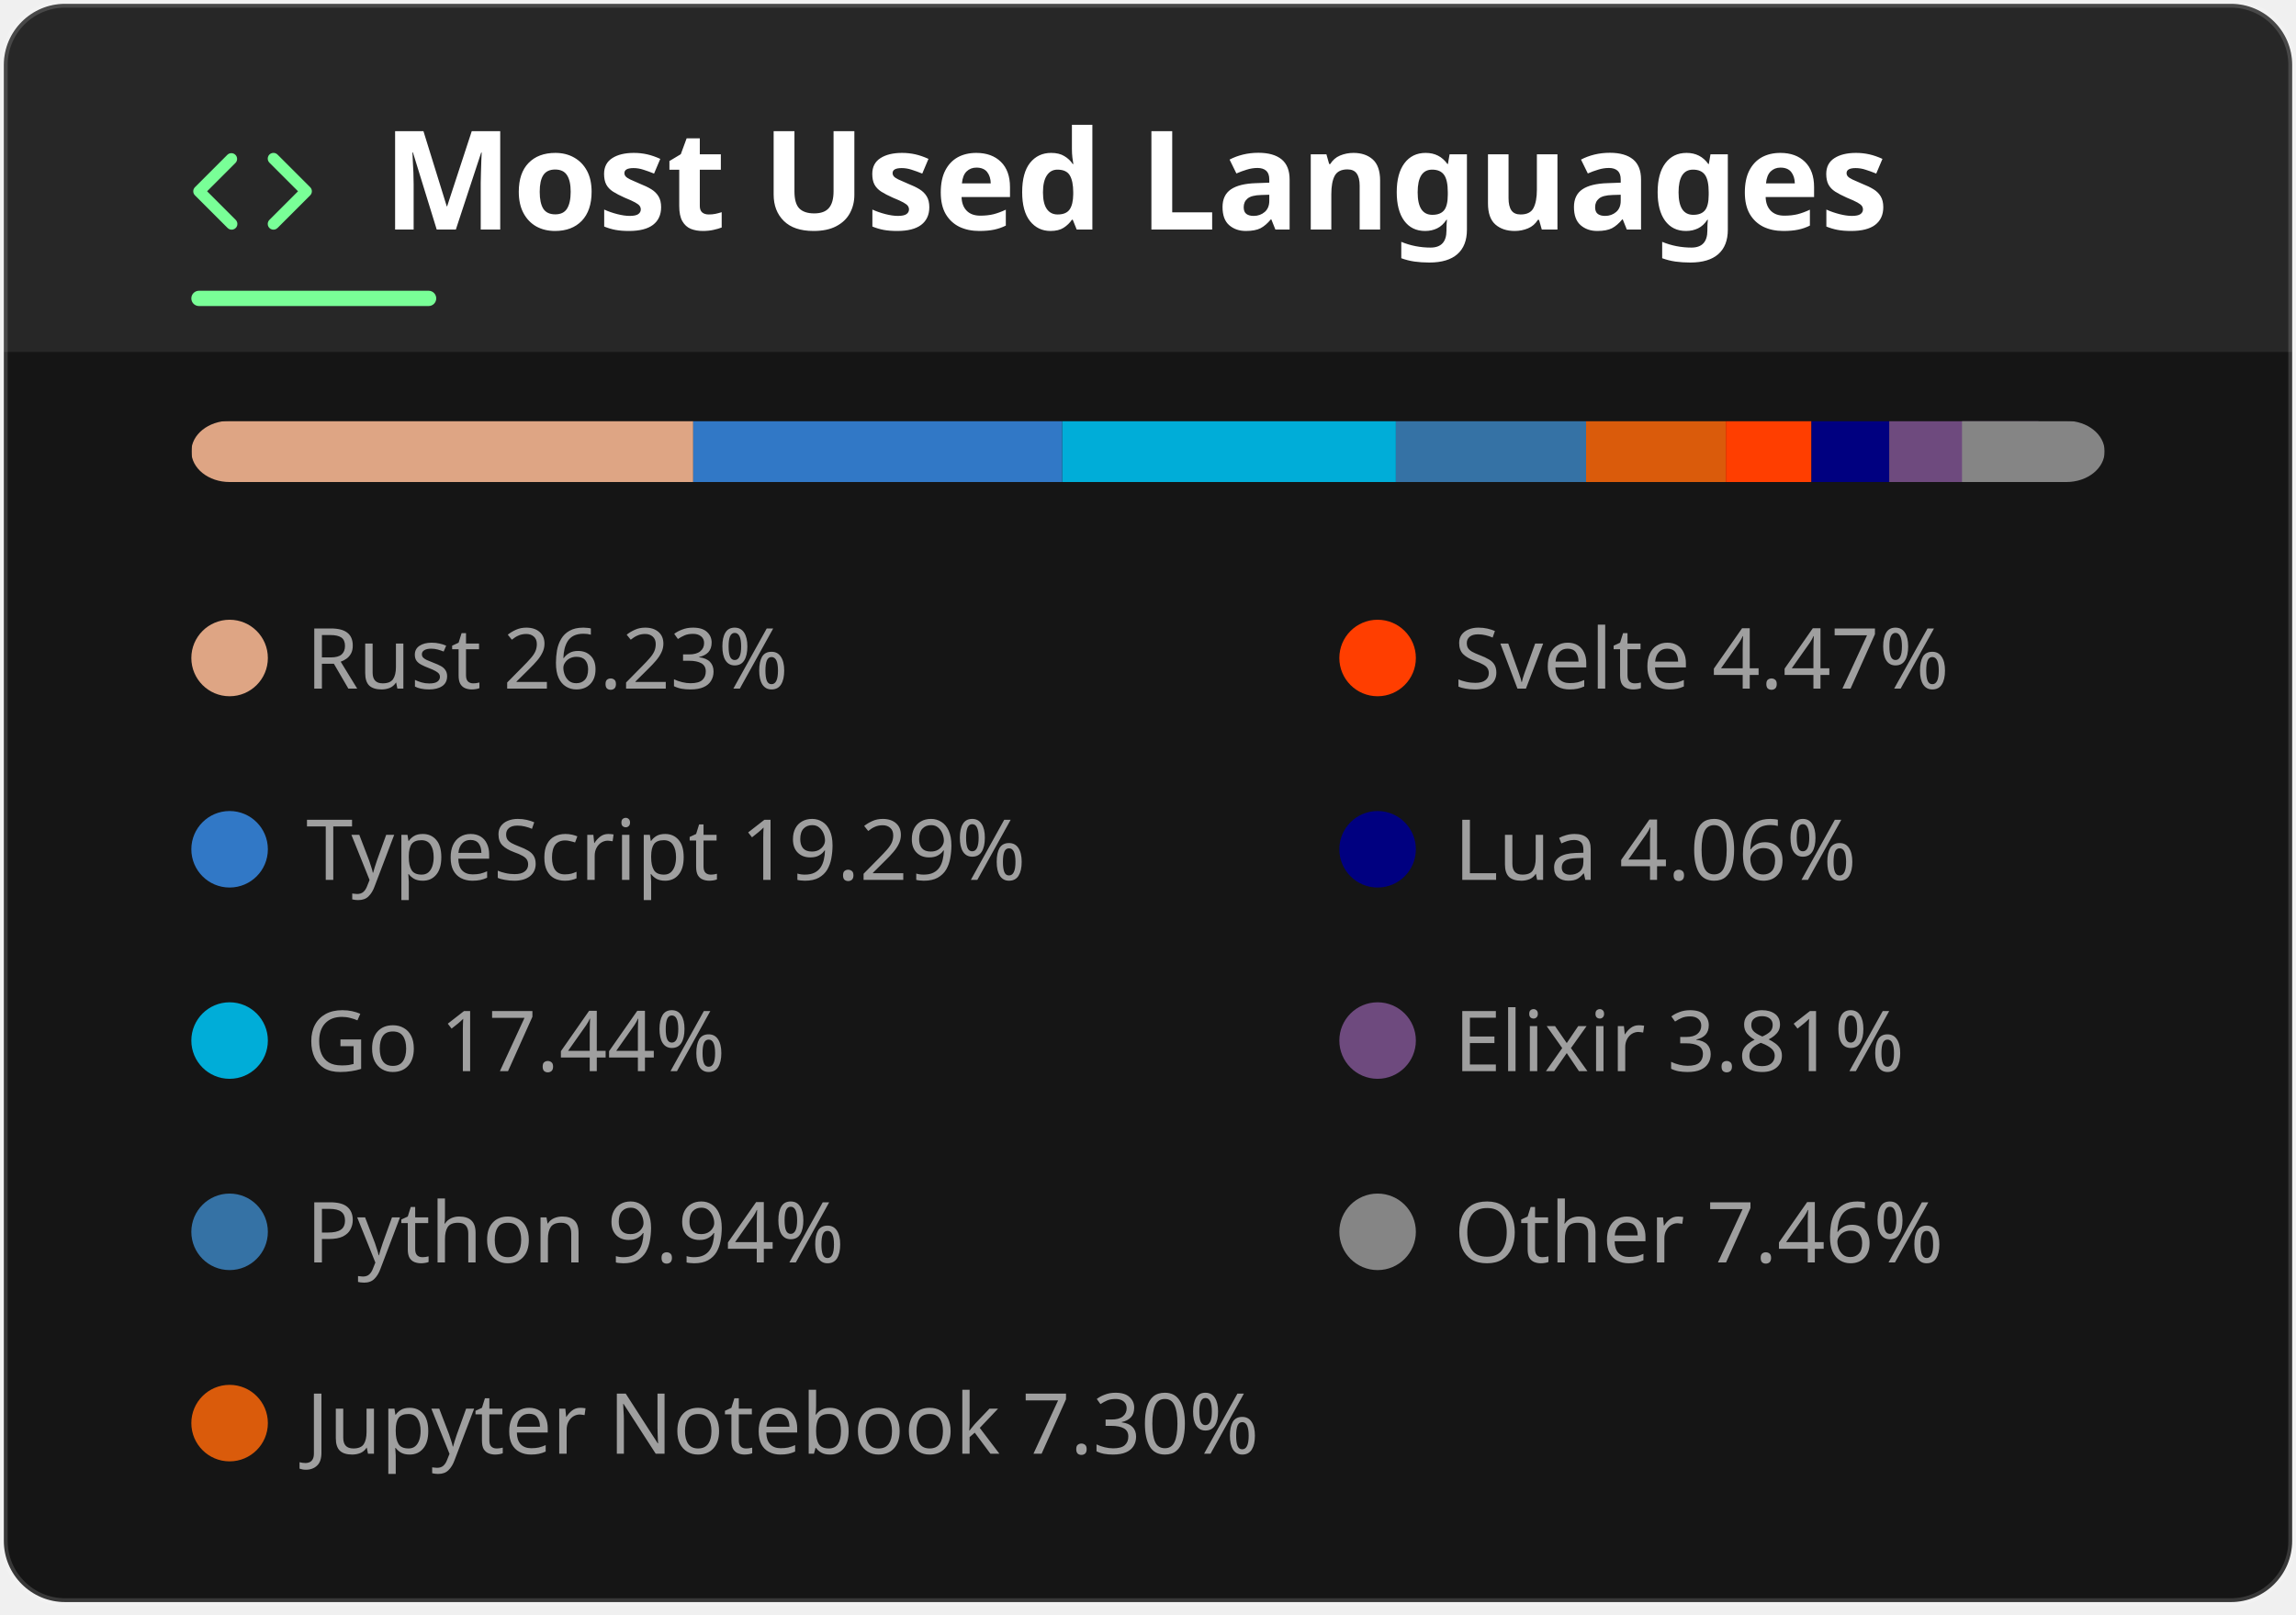
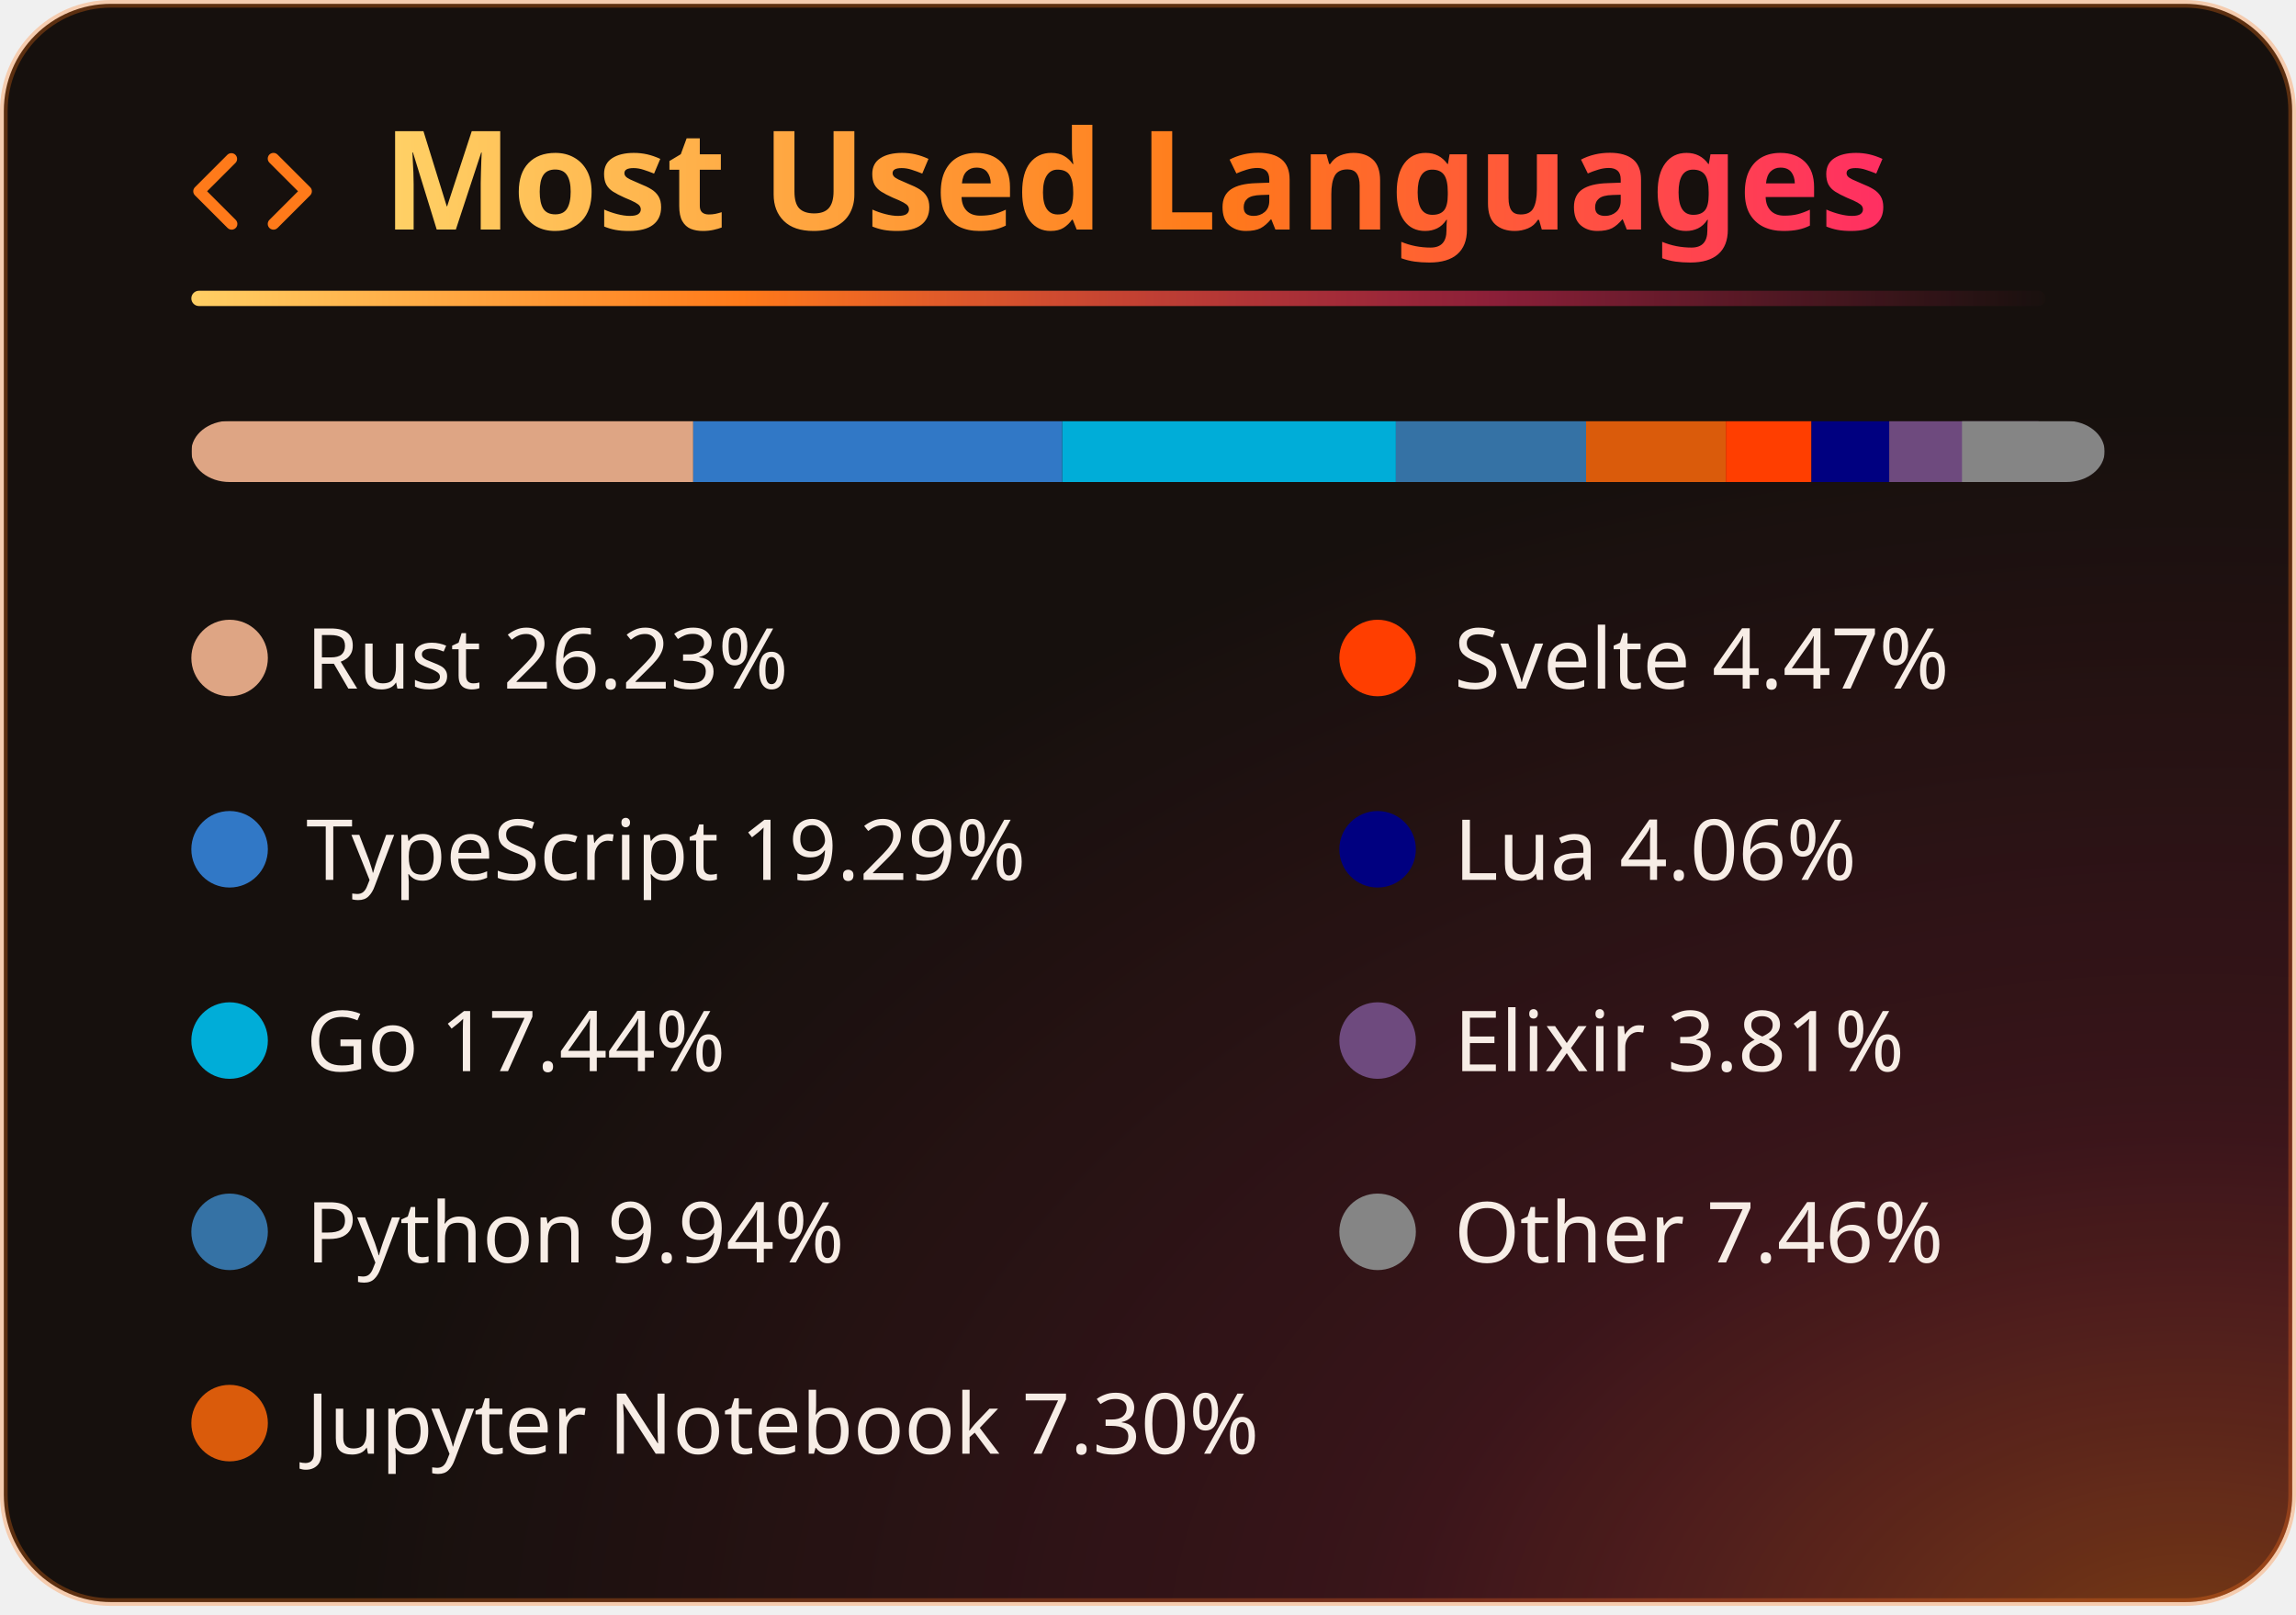
<svg xmlns="http://www.w3.org/2000/svg" width="300" height="211" viewBox="0 0 300 211" fill="none" role="img" aria-labelledby="title-id desc-id">
  <style>
    .header {
      font: 600 18px 'Segoe UI', Ubuntu, "Helvetica Neue", Sans-Serif;
-       fill: #fff;
+       fill: url(#heat);
      animation: fadeInAnimation 0.8s ease-in-out backwards;
    }
    /* The icon reads against the title rather than with it, so it keeps its own color. */
    .title-icon {
-       fill: #79ff97;
+       fill: #ff7a1a;
      animation: fadeInAnimation 0.8s ease-in-out backwards;
    }
    .title-accent {
-       fill: #79ff97;
-       animation: fadeInAnimation 0.8s ease-in-out backwards;
-     }
-     .title-band {
-       fill: #fff;
-       opacity: 0.08;
+       transform-box: fill-box;
+       transform-origin: left center;
+       animation: trailAnimation 0.9s cubic-bezier(0.2, 0.7, 0.2, 1) 0.2s backwards;
    }
    @supports(-moz-appearance: auto) {
      /* Selector detects Firefox */
      .header {
        font-size: 15.5px;
      }
    }
    @keyframes slideInAnimation {
      from {
        width: 0;
      }
      to {
        width: calc(100%-100px);
      }
    }
    @keyframes growWidthAnimation {
      from {
        width: 0;
      }
      to {
        width: 100%;
      }
    }
    .stat {
      font: 400 14px 'Segoe UI', Ubuntu, "Helvetica Neue", Sans-Serif;
-       fill: #9f9f9f;
+       fill: #f7ede6;
    }
    @supports(-moz-appearance: auto) {
      /* Selector detects Firefox */
      .stat {
        font-size: 12px;
      }
    }
    .bold {
      font-weight: 600;
    }
    .lang-name {
      font: 400 11px 'Segoe UI', Ubuntu, "Helvetica Neue", Sans-Serif;
-       fill: #9f9f9f;
+       fill: #f7ede6;
    }
    .stagger {
      animation: fadeInAnimation 0.3s ease-in-out backwards;
    }
    #rect-mask rect {
      animation: slideInAnimation 1s ease-in-out backwards;
    }
    .lang-progress {
      animation: growWidthAnimation 0.6s ease-in-out backwards;
    }
    .progress-background {
      fill: #ffffff33;
    }
+     .lang-tip {
+       animation: fadeInAnimation 0.4s ease-in-out backwards;
+     }
    /* Animations */
    @keyframes scaleInAnimation {
      from {
        transform: translate(-5px, 5px) scale(0);
      }
      to {
        transform: translate(-5px, 5px) scale(1);
      }
    }
    @keyframes fadeInAnimation {
      from {
        opacity: 0;
      }
      to {
        opacity: 1;
+       }
+     }
+     @keyframes trailAnimation {
+       from {
+         transform: scaleX(0);
      }
    }
    @media (prefers-reduced-motion: reduce) {
      * {
        animation-duration: 0s !important;
        animation-delay: 0s !important;
      }
    }
  </style>
-   <rect data-testid="card-bg" class="card-bg" x="0.5" y="0.5" rx="8" height="99%" stroke="#ffffff26" width="299" fill="#151515" stroke-opacity="1" />
-   <path data-testid="title-band" class="title-band" d="M0.5 8.5a8 8 0 0 1 8 -8h283a8 8 0 0 1 8 8v37.5h-299z" />
+   <defs>
+     <linearGradient id="heat" x1="0" y1="0" x2="1" y2="0">
+       <stop offset="0" class="heat-0" stop-color="#ffd166" />
+       <stop offset="0.55" class="heat-1" stop-color="#ff7a1a" />
+       <stop offset="1" class="heat-2" stop-color="#ff2e63" />
+     </linearGradient>
+     <linearGradient id="heat-ring" x1="0" y1="1" x2="1" y2="0">
+       <stop offset="0" class="heat-0" stop-color="#ffd166" />
+       <stop offset="0.55" class="heat-1" stop-color="#ff7a1a" />
+       <stop offset="1" class="heat-2" stop-color="#ff2e63" />
+     </linearGradient>
+     <linearGradient id="heat-trail" x1="0" y1="0" x2="1" y2="0">
+       <stop offset="0" class="heat-0" stop-color="#ffd166" />
+       <stop offset="0.3" class="heat-1" stop-color="#ff7a1a" />
+       <stop offset="0.7" class="heat-2" stop-color="#ff2e63" stop-opacity="0.5" />
+       <stop offset="1" class="heat-2" stop-color="#ff2e63" stop-opacity="0" />
+     </linearGradient>
+     <radialGradient id="heat-glow" cx="0.95" cy="1.05" r="0.8">
+       <stop offset="0" class="glow-core" stop-color="#ff7a1a" stop-opacity="0.42" />
+       <stop offset="0.45" class="glow-edge" stop-color="#ff2e63" stop-opacity="0.147" />
+       <stop offset="1" class="heat-2" stop-color="#ff2e63" stop-opacity="0" />
+     </radialGradient>
+     <filter id="heat-bloom" x="-50%" y="-50%" width="200%" height="200%">
+       <feGaussianBlur stdDeviation="3.5" result="bloom" />
+       <feMerge>
+         <feMergeNode in="bloom" />
+         <feMergeNode in="SourceGraphic" />
+       </feMerge>
+     </filter>
+   </defs>
+   <rect data-testid="card-bg" class="card-bg" x="0.5" y="0.5" rx="14" height="99%" width="299" stroke="#ff7a1a4d" fill="#16100d" stroke-opacity="1" />
+   <rect data-testid="card-glow" x="0.5" y="0.5" rx="14" height="99%" width="299" fill="url(#heat-glow)" />
  <g data-testid="card-title" transform="translate(25, 30)">
    <g>
      <svg class="title-icon" x="0" y="-13" viewBox="0 0 16 16" version="1.1" width="16" height="16">
        <path d="M4.72 3.22a.75.75 0 0 1 1.06 1.06L2.06 8l3.72 3.72a.75.75 0 1 1-1.06 1.06L.47 8.53a.75.75 0 0 1 0-1.06Zm6.56 0a.75.75 0 1 0-1.06 1.06L13.94 8l-3.72 3.72a.75.75 0 1 0 1.06 1.06l4.25-4.25a.75.75 0 0 0 0-1.06Z" />
      </svg>
    </g>
    <g transform="translate(25, 0)">
      <text x="0" y="0" class="header" data-testid="header">Most Used Languages</text>
    </g>
-     <rect data-testid="title-accent" class="title-accent" x="0" y="8" width="32" height="2" rx="1" />
+     <rect data-testid="title-accent" class="title-accent" x="0" y="8" width="242.3" height="2" rx="1" fill="url(#heat-trail)" />
  </g>
  <g data-testid="main-card-body" transform="translate(0, 55)">
    <svg data-testid="lang-items" x="25">
      <mask id="rect-mask">
        <rect x="0" y="0" width="250" height="8" fill="white" rx="5" />
      </mask>
      <rect mask="url(#rect-mask)" data-testid="lang-progress" x="0" y="0" width="65.58" height="8" fill="#dea584" />
      <rect mask="url(#rect-mask)" data-testid="lang-progress" x="65.58" y="0" width="48.22" height="8" fill="#3178c6" />
      <rect mask="url(#rect-mask)" data-testid="lang-progress" x="113.8" y="0" width="43.59" height="8" fill="#00ADD8" />
      <rect mask="url(#rect-mask)" data-testid="lang-progress" x="157.39" y="0" width="24.85" height="8" fill="#3572A5" />
      <rect mask="url(#rect-mask)" data-testid="lang-progress" x="182.24" y="0" width="18.26" height="8" fill="#DA5B0B" />
      <rect mask="url(#rect-mask)" data-testid="lang-progress" x="200.5" y="0" width="11.19" height="8" fill="#ff3e00" />
      <rect mask="url(#rect-mask)" data-testid="lang-progress" x="211.69" y="0" width="10.16" height="8" fill="#000080" />
      <rect mask="url(#rect-mask)" data-testid="lang-progress" x="221.85" y="0" width="19.51" height="8" fill="#6e4a7e" />
      <rect mask="url(#rect-mask)" data-testid="lang-progress" x="231.36" y="0" width="18.64" height="8" fill="#858585" />
      <g transform="translate(0, 25)">
        <g>
          <g>
            <g class="stagger" style="animation-delay: 450ms">
              <circle cx="5" cy="6" r="5" fill="#dea584" />
              <text data-testid="lang-name" x="15" y="10" class="lang-name">Rust 26.23%</text>
            </g>
          </g>
          <g transform="translate(0, 25)">
            <g class="stagger" style="animation-delay: 600ms">
              <circle cx="5" cy="6" r="5" fill="#3178c6" />
              <text data-testid="lang-name" x="15" y="10" class="lang-name">TypeScript 19.29%</text>
            </g>
          </g>
          <g transform="translate(0, 50)">
            <g class="stagger" style="animation-delay: 750ms">
              <circle cx="5" cy="6" r="5" fill="#00ADD8" />
              <text data-testid="lang-name" x="15" y="10" class="lang-name">Go 17.44%</text>
            </g>
          </g>
          <g transform="translate(0, 75)">
            <g class="stagger" style="animation-delay: 900ms">
              <circle cx="5" cy="6" r="5" fill="#3572A5" />
              <text data-testid="lang-name" x="15" y="10" class="lang-name">Python 9.94%</text>
            </g>
          </g>
          <g transform="translate(0, 100)">
            <g class="stagger" style="animation-delay: 1050ms">
              <circle cx="5" cy="6" r="5" fill="#DA5B0B" />
              <text data-testid="lang-name" x="15" y="10" class="lang-name">Jupyter Notebook 7.30%</text>
            </g>
          </g>
        </g>
        <g transform="translate(150, 0)">
          <g>
            <g class="stagger" style="animation-delay: 450ms">
              <circle cx="5" cy="6" r="5" fill="#ff3e00" />
              <text data-testid="lang-name" x="15" y="10" class="lang-name">Svelte 4.47%</text>
            </g>
          </g>
          <g transform="translate(0, 25)">
            <g class="stagger" style="animation-delay: 600ms">
              <circle cx="5" cy="6" r="5" fill="#000080" />
              <text data-testid="lang-name" x="15" y="10" class="lang-name">Lua 4.06%</text>
            </g>
          </g>
          <g transform="translate(0, 50)">
            <g class="stagger" style="animation-delay: 750ms">
              <circle cx="5" cy="6" r="5" fill="#6e4a7e" />
              <text data-testid="lang-name" x="15" y="10" class="lang-name">Elixir 3.81%</text>
            </g>
          </g>
          <g transform="translate(0, 75)">
            <g class="stagger" style="animation-delay: 900ms">
              <circle cx="5" cy="6" r="5" fill="#858585" />
              <text data-testid="lang-name" x="15" y="10" class="lang-name">Other 7.46%</text>
            </g>
          </g>
        </g>
      </g>
    </svg>
  </g>
</svg>
